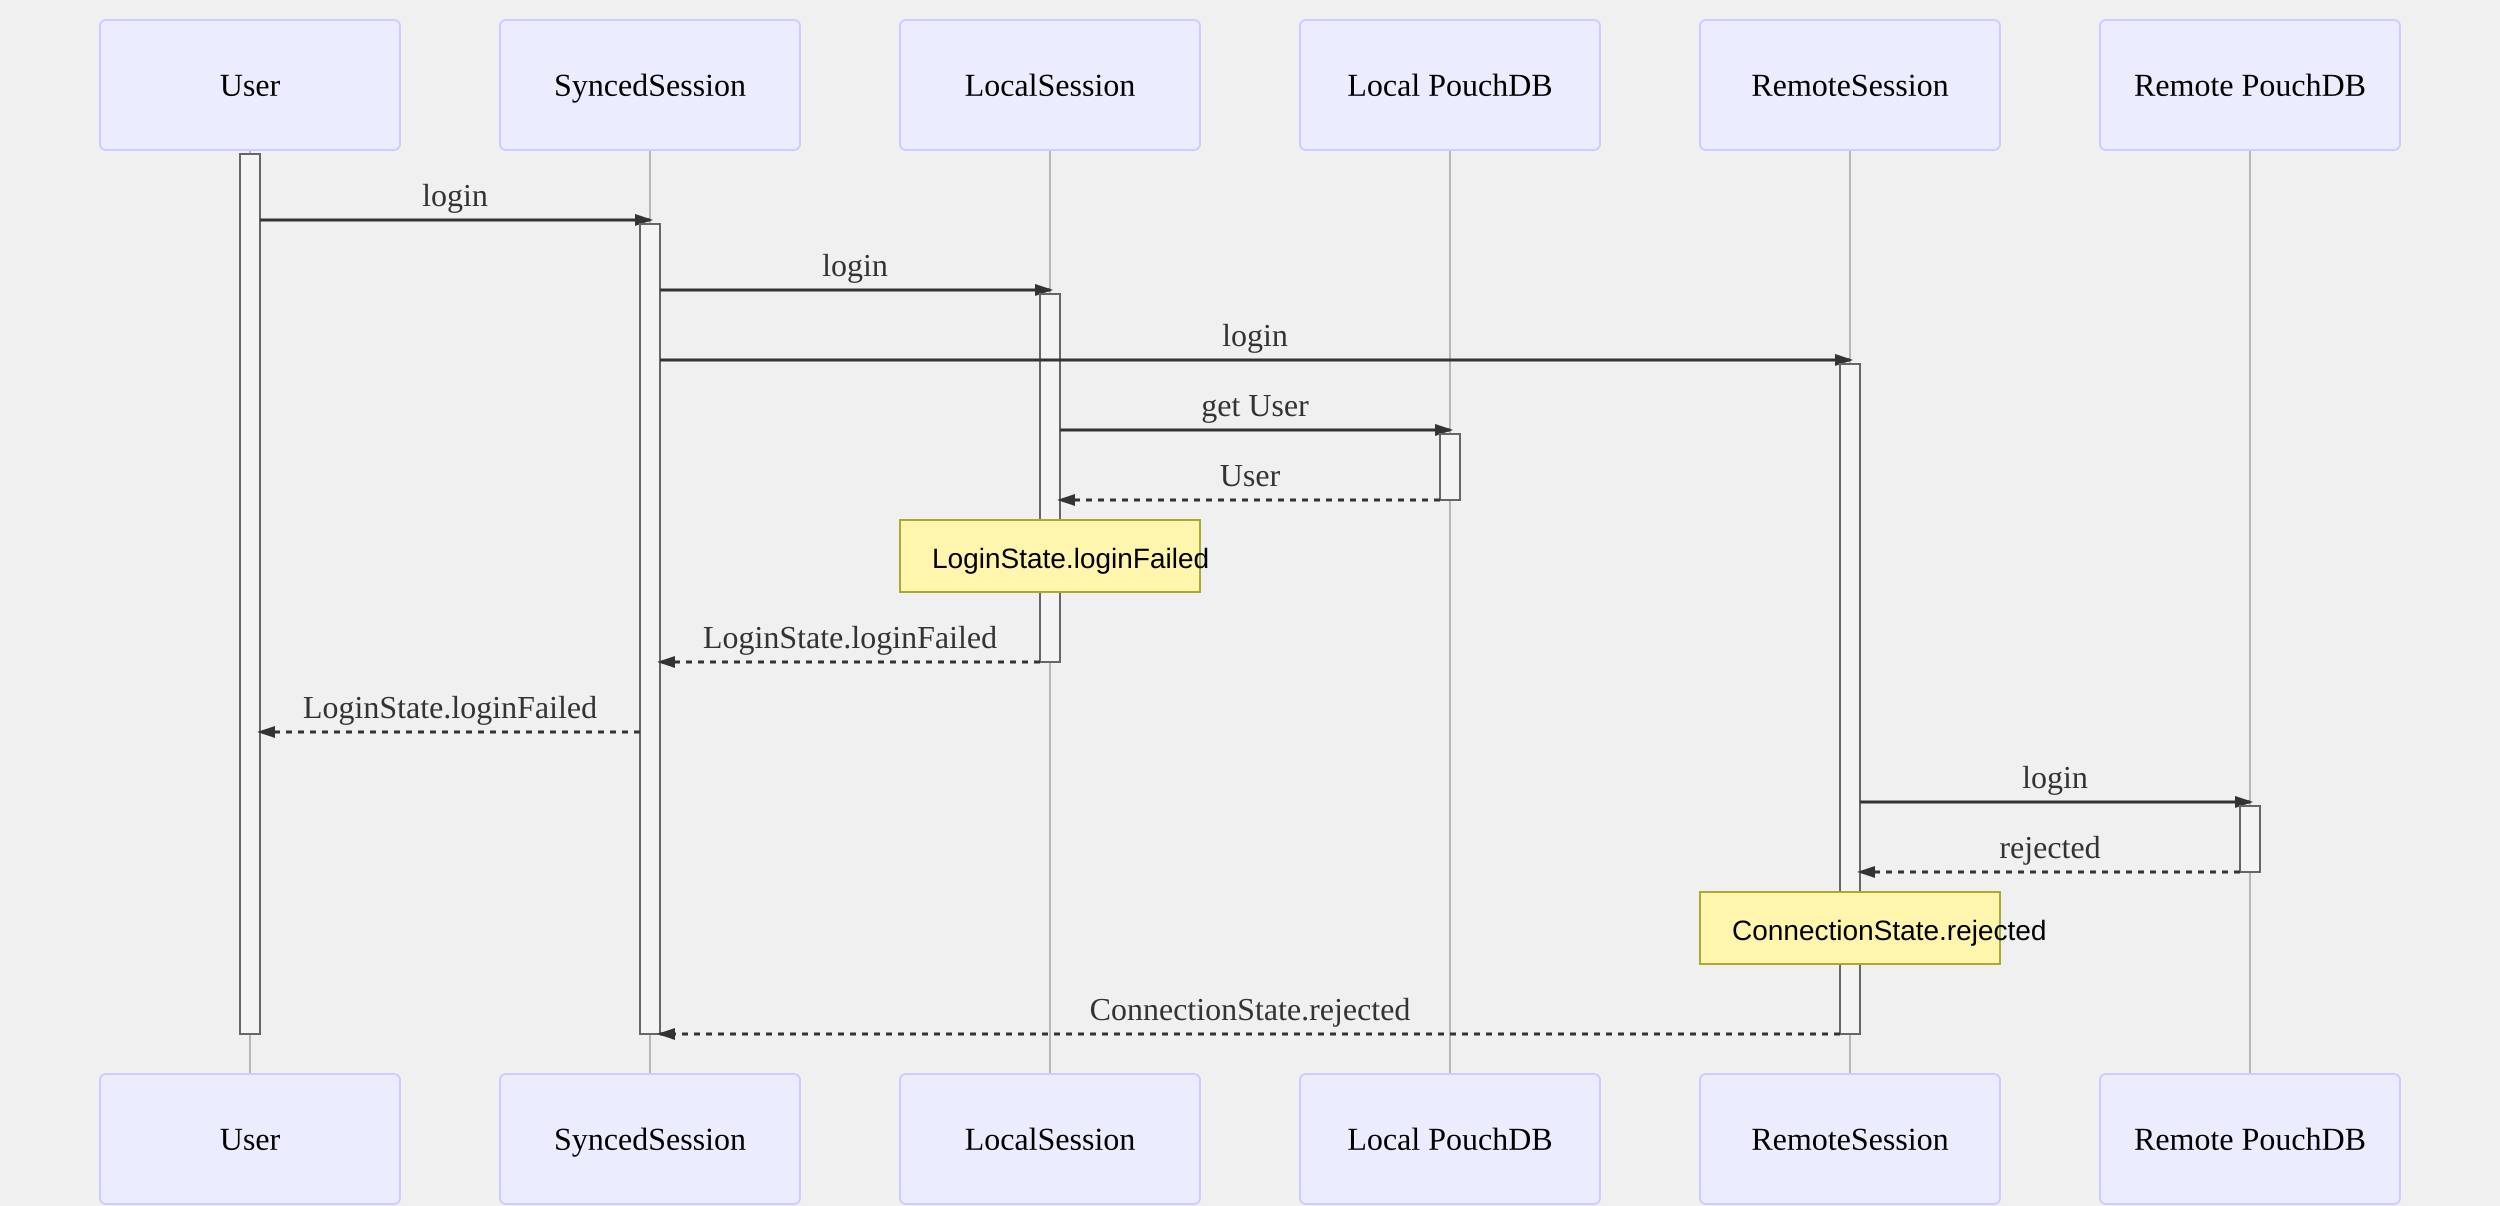
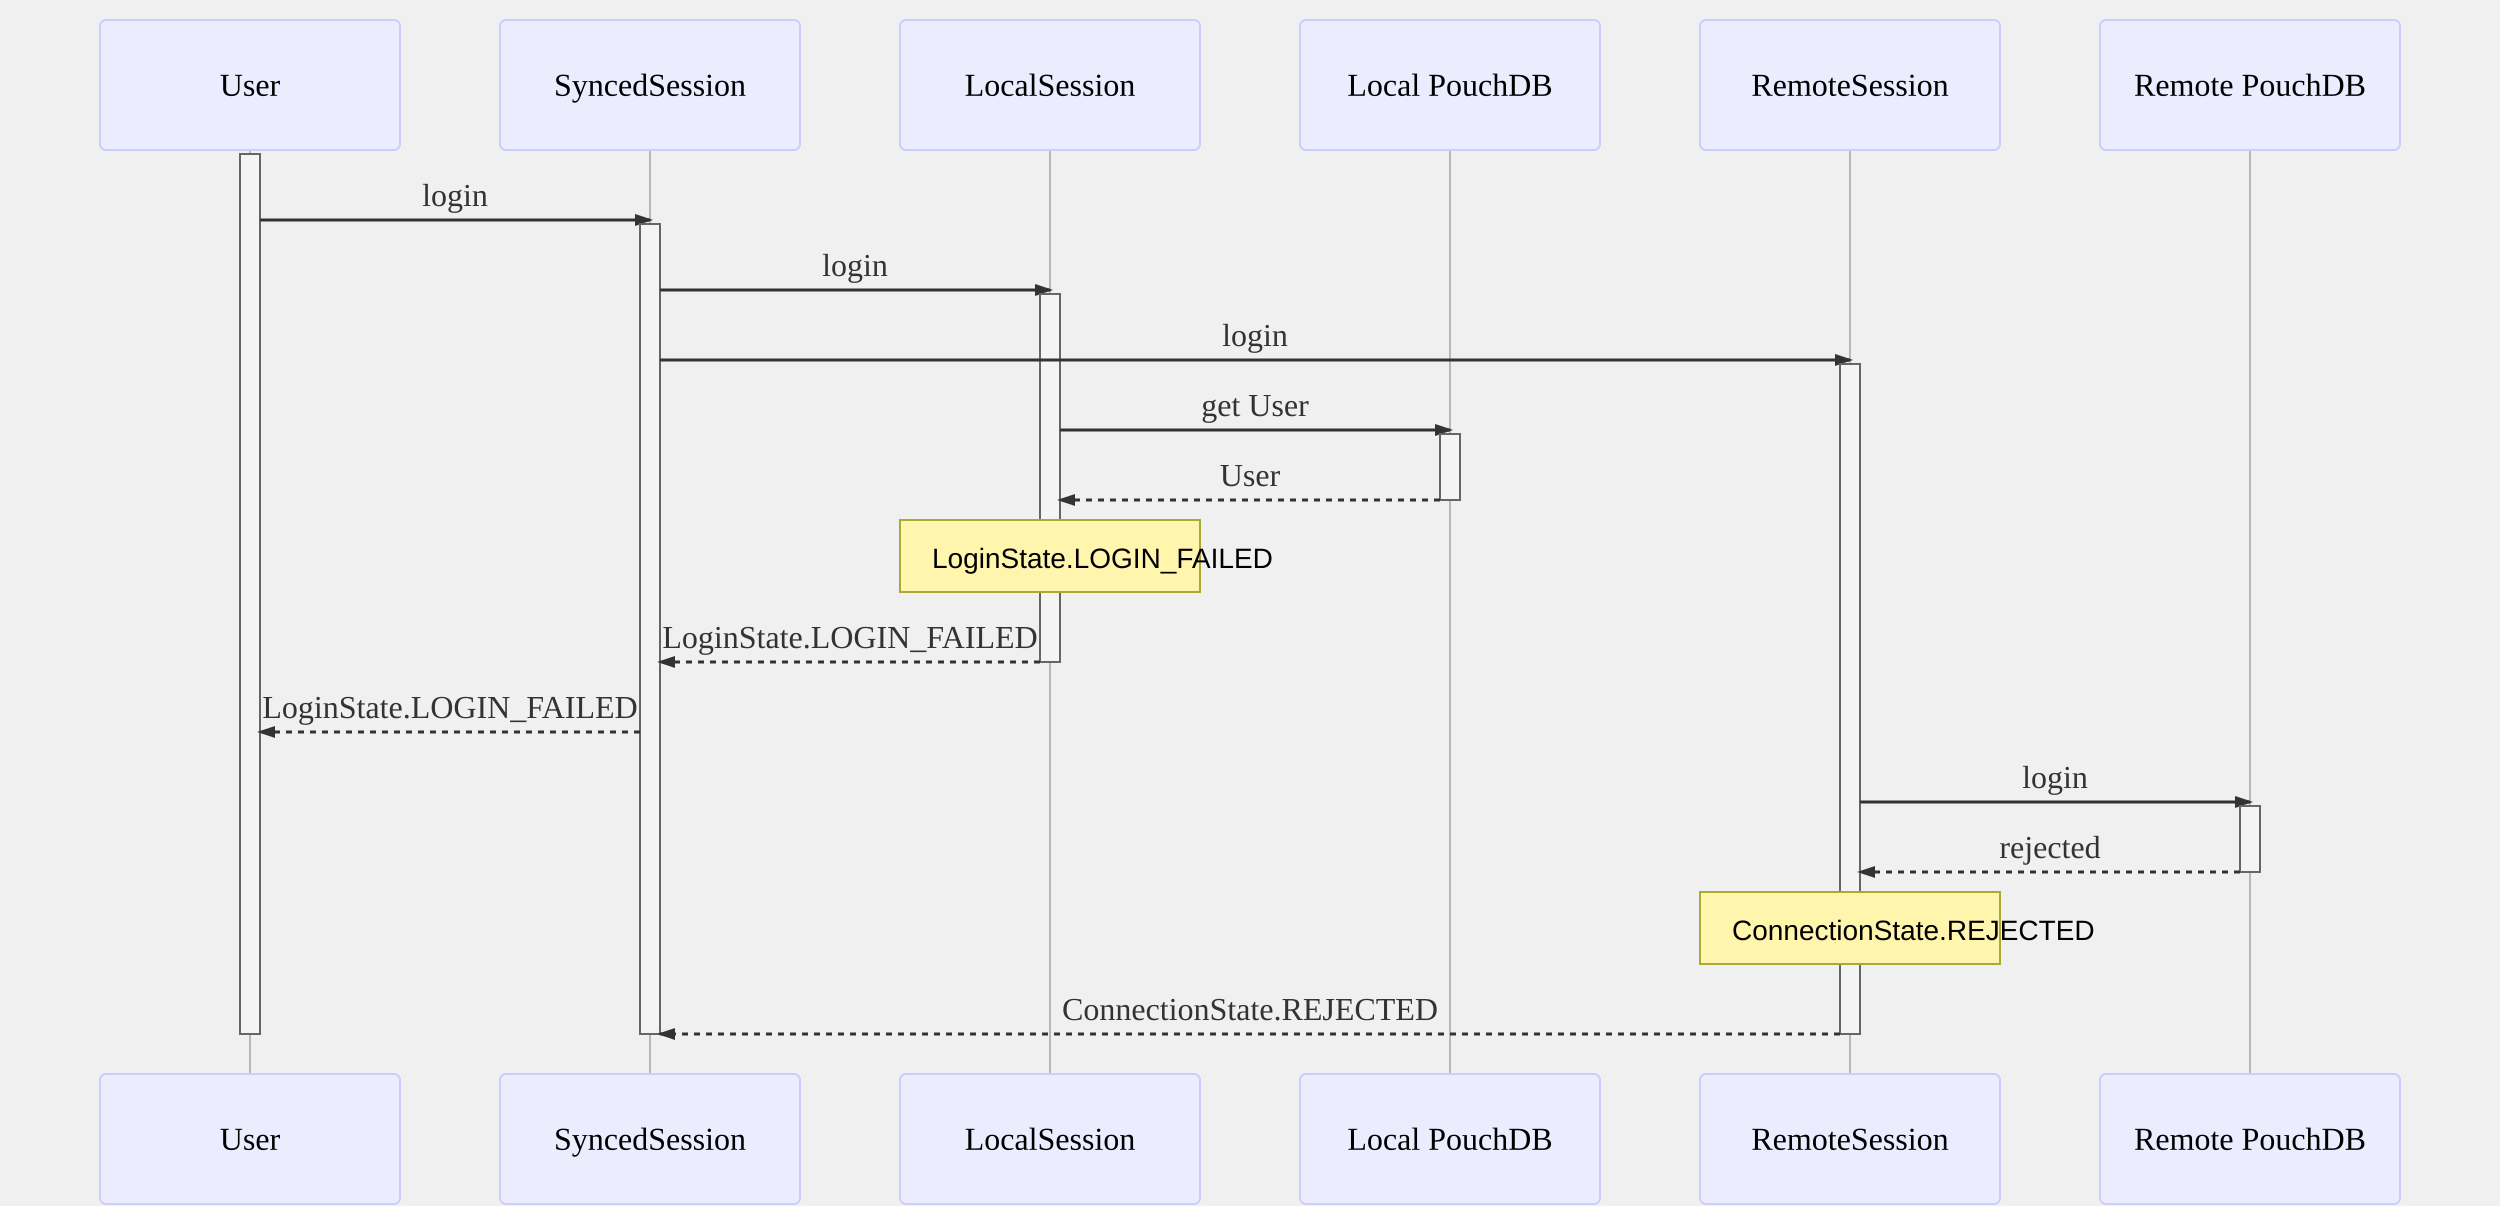
<svg xmlns="http://www.w3.org/2000/svg" id="mermaid-1564681029306" width="100%" height="100%" style="max-width:1250px;" viewBox="-50 -10 1250 603">
  <style>#mermaid-1564681029306 .label{font-family:trebuchet ms,verdana,arial;color:#333}#mermaid-1564681029306 .node circle,#mermaid-1564681029306 .node ellipse,#mermaid-1564681029306 .node polygon,#mermaid-1564681029306 .node rect{fill:#ececff;stroke:#9370db;stroke-width:1px}#mermaid-1564681029306 .node.clickable{cursor:pointer}#mermaid-1564681029306 .arrowheadPath{fill:#333}#mermaid-1564681029306 .edgePath .path{stroke:#333;stroke-width:1.5px}#mermaid-1564681029306 .edgeLabel{background-color:#e8e8e8}#mermaid-1564681029306 .cluster rect{fill:#ffffde!important;stroke:#aa3!important;stroke-width:1px!important}#mermaid-1564681029306 .cluster text{fill:#333}#mermaid-1564681029306 div.mermaidTooltip{position:absolute;text-align:center;max-width:200px;padding:2px;font-family:trebuchet ms,verdana,arial;font-size:12px;background:#ffffde;border:1px solid #aa3;border-radius:2px;pointer-events:none;z-index:100}#mermaid-1564681029306 .actor{stroke:#ccf;fill:#ececff}#mermaid-1564681029306 text.actor{fill:#000;stroke:none}#mermaid-1564681029306 .actor-line{stroke:grey}#mermaid-1564681029306 .messageLine0{marker-end:"url(#arrowhead)"}#mermaid-1564681029306 .messageLine0,#mermaid-1564681029306 .messageLine1{stroke-width:1.5;stroke-dasharray:"2 2";stroke:#333}#mermaid-1564681029306 #arrowhead{fill:#333}#mermaid-1564681029306 #crosshead path{fill:#333!important;stroke:#333!important}#mermaid-1564681029306 .messageText{fill:#333;stroke:none}#mermaid-1564681029306 .labelBox{stroke:#ccf;fill:#ececff}#mermaid-1564681029306 .labelText,#mermaid-1564681029306 .loopText{fill:#000;stroke:none}#mermaid-1564681029306 .loopLine{stroke-width:2;stroke-dasharray:"2 2";marker-end:"url(#arrowhead)";stroke:#ccf}#mermaid-1564681029306 .note{stroke:#aa3;fill:#fff5ad}#mermaid-1564681029306 .noteText{fill:#000;stroke:none;font-family:trebuchet ms,verdana,arial;font-size:14px}#mermaid-1564681029306 .section{stroke:none;opacity:.2}#mermaid-1564681029306 .section0{fill:rgba(102,102,255,.49)}#mermaid-1564681029306 .section2{fill:#fff400}#mermaid-1564681029306 .section1,#mermaid-1564681029306 .section3{fill:#fff;opacity:.2}#mermaid-1564681029306 .sectionTitle0,#mermaid-1564681029306 .sectionTitle1,#mermaid-1564681029306 .sectionTitle2,#mermaid-1564681029306 .sectionTitle3{fill:#333}#mermaid-1564681029306 .sectionTitle{text-anchor:start;font-size:11px;text-height:14px}#mermaid-1564681029306 .grid .tick{stroke:#d3d3d3;opacity:.3;shape-rendering:crispEdges}#mermaid-1564681029306 .grid path{stroke-width:0}#mermaid-1564681029306 .today{fill:none;stroke:red;stroke-width:2px}#mermaid-1564681029306 .task{stroke-width:2}#mermaid-1564681029306 .taskText{text-anchor:middle;font-size:11px}#mermaid-1564681029306 .taskTextOutsideRight{fill:#000;text-anchor:start;font-size:11px}#mermaid-1564681029306 .taskTextOutsideLeft{fill:#000;text-anchor:end;font-size:11px}#mermaid-1564681029306 .taskText0,#mermaid-1564681029306 .taskText1,#mermaid-1564681029306 .taskText2,#mermaid-1564681029306 .taskText3{fill:#fff}#mermaid-1564681029306 .task0,#mermaid-1564681029306 .task1,#mermaid-1564681029306 .task2,#mermaid-1564681029306 .task3{fill:#8a90dd;stroke:#534fbc}#mermaid-1564681029306 .taskTextOutside0,#mermaid-1564681029306 .taskTextOutside1,#mermaid-1564681029306 .taskTextOutside2,#mermaid-1564681029306 .taskTextOutside3{fill:#000}#mermaid-1564681029306 .active0,#mermaid-1564681029306 .active1,#mermaid-1564681029306 .active2,#mermaid-1564681029306 .active3{fill:#bfc7ff;stroke:#534fbc}#mermaid-1564681029306 .activeText0,#mermaid-1564681029306 .activeText1,#mermaid-1564681029306 .activeText2,#mermaid-1564681029306 .activeText3{fill:#000!important}#mermaid-1564681029306 .done0,#mermaid-1564681029306 .done1,#mermaid-1564681029306 .done2,#mermaid-1564681029306 .done3{stroke:grey;fill:#d3d3d3;stroke-width:2}#mermaid-1564681029306 .doneText0,#mermaid-1564681029306 .doneText1,#mermaid-1564681029306 .doneText2,#mermaid-1564681029306 .doneText3{fill:#000!important}#mermaid-1564681029306 .crit0,#mermaid-1564681029306 .crit1,#mermaid-1564681029306 .crit2,#mermaid-1564681029306 .crit3{stroke:#f88;fill:red;stroke-width:2}#mermaid-1564681029306 .activeCrit0,#mermaid-1564681029306 .activeCrit1,#mermaid-1564681029306 .activeCrit2,#mermaid-1564681029306 .activeCrit3{stroke:#f88;fill:#bfc7ff;stroke-width:2}#mermaid-1564681029306 .doneCrit0,#mermaid-1564681029306 .doneCrit1,#mermaid-1564681029306 .doneCrit2,#mermaid-1564681029306 .doneCrit3{stroke:#f88;fill:#d3d3d3;stroke-width:2;cursor:pointer;shape-rendering:crispEdges}#mermaid-1564681029306 .activeCritText0,#mermaid-1564681029306 .activeCritText1,#mermaid-1564681029306 .activeCritText2,#mermaid-1564681029306 .activeCritText3,#mermaid-1564681029306 .doneCritText0,#mermaid-1564681029306 .doneCritText1,#mermaid-1564681029306 .doneCritText2,#mermaid-1564681029306 .doneCritText3{fill:#000!important}#mermaid-1564681029306 .titleText{text-anchor:middle;font-size:18px;fill:#000}#mermaid-1564681029306 g.classGroup text{fill:#9370db;stroke:none;font-family:trebuchet ms,verdana,arial;font-size:10px}#mermaid-1564681029306 g.classGroup rect{fill:#ececff;stroke:#9370db}#mermaid-1564681029306 g.classGroup line{stroke:#9370db;stroke-width:1}#mermaid-1564681029306 .classLabel .box{stroke:none;stroke-width:0;fill:#ececff;opacity:.5}#mermaid-1564681029306 .classLabel .label{fill:#9370db;font-size:10px}#mermaid-1564681029306 .relation{stroke:#9370db;stroke-width:1;fill:none}#mermaid-1564681029306 #compositionEnd,#mermaid-1564681029306 #compositionStart{fill:#9370db;stroke:#9370db;stroke-width:1}#mermaid-1564681029306 #aggregationEnd,#mermaid-1564681029306 #aggregationStart{fill:#ececff;stroke:#9370db;stroke-width:1}#mermaid-1564681029306 #dependencyEnd,#mermaid-1564681029306 #dependencyStart,#mermaid-1564681029306 #extensionEnd,#mermaid-1564681029306 #extensionStart{fill:#9370db;stroke:#9370db;stroke-width:1}#mermaid-1564681029306 .branch-label,#mermaid-1564681029306 .commit-id,#mermaid-1564681029306 .commit-msg{fill:#d3d3d3;color:#d3d3d3}</style>
  <style>#mermaid-1564681029306 {
    color: rgb(0, 0, 0);
    font: normal normal 400 normal 16px / normal "Times New Roman";
  }</style>
  <g />
  <g>
    <line id="actor0" x1="75" y1="5" x2="75" y2="592" class="actor-line" stroke-width="0.5px" stroke="#999" />
    <rect x="0" y="0" fill="#eaeaea" stroke="#666" width="150" height="65" rx="3" ry="3" class="actor" />
    <text x="75" y="32.5" dominant-baseline="central" alignment-baseline="central" class="actor" style="text-anchor: middle;">
      <tspan x="75" dy="0">User</tspan>
    </text>
  </g>
  <g>
    <line id="actor1" x1="275" y1="5" x2="275" y2="592" class="actor-line" stroke-width="0.5px" stroke="#999" />
    <rect x="200" y="0" fill="#eaeaea" stroke="#666" width="150" height="65" rx="3" ry="3" class="actor" />
    <text x="275" y="32.5" dominant-baseline="central" alignment-baseline="central" class="actor" style="text-anchor: middle;">
      <tspan x="275" dy="0">SyncedSession</tspan>
    </text>
  </g>
  <g>
    <line id="actor2" x1="475" y1="5" x2="475" y2="592" class="actor-line" stroke-width="0.5px" stroke="#999" />
    <rect x="400" y="0" fill="#eaeaea" stroke="#666" width="150" height="65" rx="3" ry="3" class="actor" />
    <text x="475" y="32.5" dominant-baseline="central" alignment-baseline="central" class="actor" style="text-anchor: middle;">
      <tspan x="475" dy="0">LocalSession</tspan>
    </text>
  </g>
  <g>
    <line id="actor3" x1="675" y1="5" x2="675" y2="592" class="actor-line" stroke-width="0.5px" stroke="#999" />
    <rect x="600" y="0" fill="#eaeaea" stroke="#666" width="150" height="65" rx="3" ry="3" class="actor" />
    <text x="675" y="32.5" dominant-baseline="central" alignment-baseline="central" class="actor" style="text-anchor: middle;">
      <tspan x="675" dy="0">Local PouchDB</tspan>
    </text>
  </g>
  <g>
    <line id="actor4" x1="875" y1="5" x2="875" y2="592" class="actor-line" stroke-width="0.5px" stroke="#999" />
    <rect x="800" y="0" fill="#eaeaea" stroke="#666" width="150" height="65" rx="3" ry="3" class="actor" />
    <text x="875" y="32.5" dominant-baseline="central" alignment-baseline="central" class="actor" style="text-anchor: middle;">
      <tspan x="875" dy="0">RemoteSession</tspan>
    </text>
  </g>
  <g>
    <line id="actor5" x1="1075" y1="5" x2="1075" y2="592" class="actor-line" stroke-width="0.5px" stroke="#999" />
    <rect x="1000" y="0" fill="#eaeaea" stroke="#666" width="150" height="65" rx="3" ry="3" class="actor" />
    <text x="1075" y="32.5" dominant-baseline="central" alignment-baseline="central" class="actor" style="text-anchor: middle;">
      <tspan x="1075" dy="0">Remote PouchDB</tspan>
    </text>
  </g>
  <defs>
    <marker id="arrowhead" refX="5" refY="2" markerWidth="6" markerHeight="4" orient="auto">
      <path d="M 0,0 V 4 L6,2 Z" />
    </marker>
  </defs>
  <defs>
    <marker id="crosshead" markerWidth="15" markerHeight="8" orient="auto" refX="16" refY="4">
      <path fill="black" stroke="#000000" stroke-width="1px" d="M 9,2 V 6 L16,4 Z" style="stroke-dasharray: 0, 0;" />
      <path fill="none" stroke="#000000" stroke-width="1px" d="M 0,1 L 6,7 M 6,1 L 0,7" style="stroke-dasharray: 0, 0;" />
    </marker>
  </defs>
  <g>
    <rect x="70" y="67" fill="#f4f4f4" stroke="#666" width="10" height="440" rx="0" ry="0" />
  </g>
  <g>
    <text x="177.5" y="93" class="messageText" style="text-anchor: middle;">login</text>
    <line x1="80" y1="100" x2="275" y2="100" class="messageLine0" stroke-width="2" stroke="black" marker-end="url(#arrowhead)" style="fill: none;" />
  </g>
  <g>
    <rect x="270" y="102" fill="#f4f4f4" stroke="#666" width="10" height="405" rx="0" ry="0" />
  </g>
  <g>
    <text x="377.5" y="128" class="messageText" style="text-anchor: middle;">login</text>
    <line x1="280" y1="135" x2="475" y2="135" class="messageLine0" stroke-width="2" stroke="black" marker-end="url(#arrowhead)" style="fill: none;" />
  </g>
  <g>
    <rect x="470" y="137" fill="#f4f4f4" stroke="#666" width="10" height="184" rx="0" ry="0" />
  </g>
  <g>
    <text x="577.5" y="163" class="messageText" style="text-anchor: middle;">login</text>
    <line x1="280" y1="170" x2="875" y2="170" class="messageLine0" stroke-width="2" stroke="black" marker-end="url(#arrowhead)" style="fill: none;" />
  </g>
  <g>
    <rect x="870" y="172" fill="#f4f4f4" stroke="#666" width="10" height="335" rx="0" ry="0" />
  </g>
  <g>
    <text x="577.5" y="198" class="messageText" style="text-anchor: middle;">get User</text>
    <line x1="480" y1="205" x2="675" y2="205" class="messageLine0" stroke-width="2" stroke="black" marker-end="url(#arrowhead)" style="fill: none;" />
  </g>
  <g>
    <rect x="670" y="207" fill="#f4f4f4" stroke="#666" width="10" height="33" rx="0" ry="0" />
  </g>
  <g>
    <text x="575" y="233" class="messageText" style="text-anchor: middle;">User</text>
    <line x1="670" y1="240" x2="480" y2="240" class="messageLine1" stroke-width="2" stroke="black" marker-end="url(#arrowhead)" style="stroke-dasharray: 3, 3; fill: none;" />
  </g>
  <g>
    <rect x="400" y="250" fill="#EDF2AE" stroke="#666" width="150" height="36" rx="0" ry="0" class="note" />
    <text x="396" y="274" fill="black" class="noteText">
-       <tspan x="416" fill="black">LoginState.loginFailed</tspan>
+       <tspan x="416" fill="black">LoginState.LOGIN_FAILED</tspan>
    </text>
  </g>
  <g>
-     <text x="375" y="314" class="messageText" style="text-anchor: middle;">LoginState.loginFailed</text>
+     <text x="375" y="314" class="messageText" style="text-anchor: middle;">LoginState.LOGIN_FAILED</text>
    <line x1="470" y1="321" x2="280" y2="321" class="messageLine1" stroke-width="2" stroke="black" marker-end="url(#arrowhead)" style="stroke-dasharray: 3, 3; fill: none;" />
  </g>
  <g>
-     <text x="175" y="349" class="messageText" style="text-anchor: middle;">LoginState.loginFailed</text>
+     <text x="175" y="349" class="messageText" style="text-anchor: middle;">LoginState.LOGIN_FAILED</text>
    <line x1="270" y1="356" x2="80" y2="356" class="messageLine1" stroke-width="2" stroke="black" marker-end="url(#arrowhead)" style="stroke-dasharray: 3, 3; fill: none;" />
  </g>
  <g>
    <text x="977.5" y="384" class="messageText" style="text-anchor: middle;">login</text>
    <line x1="880" y1="391" x2="1075" y2="391" class="messageLine0" stroke-width="2" stroke="black" marker-end="url(#arrowhead)" style="fill: none;" />
  </g>
  <g>
    <rect x="1070" y="393" fill="#f4f4f4" stroke="#666" width="10" height="33" rx="0" ry="0" />
  </g>
  <g>
    <text x="975" y="419" class="messageText" style="text-anchor: middle;">rejected</text>
    <line x1="1070" y1="426" x2="880" y2="426" class="messageLine1" stroke-width="2" stroke="black" marker-end="url(#arrowhead)" style="stroke-dasharray: 3, 3; fill: none;" />
  </g>
  <g>
    <rect x="800" y="436" fill="#EDF2AE" stroke="#666" width="150" height="36" rx="0" ry="0" class="note" />
    <text x="796" y="460" fill="black" class="noteText">
-       <tspan x="816" fill="black">ConnectionState.rejected</tspan>
+       <tspan x="816" fill="black">ConnectionState.REJECTED</tspan>
    </text>
  </g>
  <g>
-     <text x="575" y="500" class="messageText" style="text-anchor: middle;">ConnectionState.rejected</text>
+     <text x="575" y="500" class="messageText" style="text-anchor: middle;">ConnectionState.REJECTED</text>
    <line x1="870" y1="507" x2="280" y2="507" class="messageLine1" stroke-width="2" stroke="black" marker-end="url(#arrowhead)" style="stroke-dasharray: 3, 3; fill: none;" />
  </g>
  <g>
    <rect x="0" y="527" fill="#eaeaea" stroke="#666" width="150" height="65" rx="3" ry="3" class="actor" />
    <text x="75" y="559.5" dominant-baseline="central" alignment-baseline="central" class="actor" style="text-anchor: middle;">
      <tspan x="75" dy="0">User</tspan>
    </text>
  </g>
  <g>
    <rect x="200" y="527" fill="#eaeaea" stroke="#666" width="150" height="65" rx="3" ry="3" class="actor" />
    <text x="275" y="559.5" dominant-baseline="central" alignment-baseline="central" class="actor" style="text-anchor: middle;">
      <tspan x="275" dy="0">SyncedSession</tspan>
    </text>
  </g>
  <g>
    <rect x="400" y="527" fill="#eaeaea" stroke="#666" width="150" height="65" rx="3" ry="3" class="actor" />
    <text x="475" y="559.5" dominant-baseline="central" alignment-baseline="central" class="actor" style="text-anchor: middle;">
      <tspan x="475" dy="0">LocalSession</tspan>
    </text>
  </g>
  <g>
    <rect x="600" y="527" fill="#eaeaea" stroke="#666" width="150" height="65" rx="3" ry="3" class="actor" />
    <text x="675" y="559.5" dominant-baseline="central" alignment-baseline="central" class="actor" style="text-anchor: middle;">
      <tspan x="675" dy="0">Local PouchDB</tspan>
    </text>
  </g>
  <g>
    <rect x="800" y="527" fill="#eaeaea" stroke="#666" width="150" height="65" rx="3" ry="3" class="actor" />
    <text x="875" y="559.5" dominant-baseline="central" alignment-baseline="central" class="actor" style="text-anchor: middle;">
      <tspan x="875" dy="0">RemoteSession</tspan>
    </text>
  </g>
  <g>
    <rect x="1000" y="527" fill="#eaeaea" stroke="#666" width="150" height="65" rx="3" ry="3" class="actor" />
    <text x="1075" y="559.5" dominant-baseline="central" alignment-baseline="central" class="actor" style="text-anchor: middle;">
      <tspan x="1075" dy="0">Remote PouchDB</tspan>
    </text>
  </g>
</svg>
